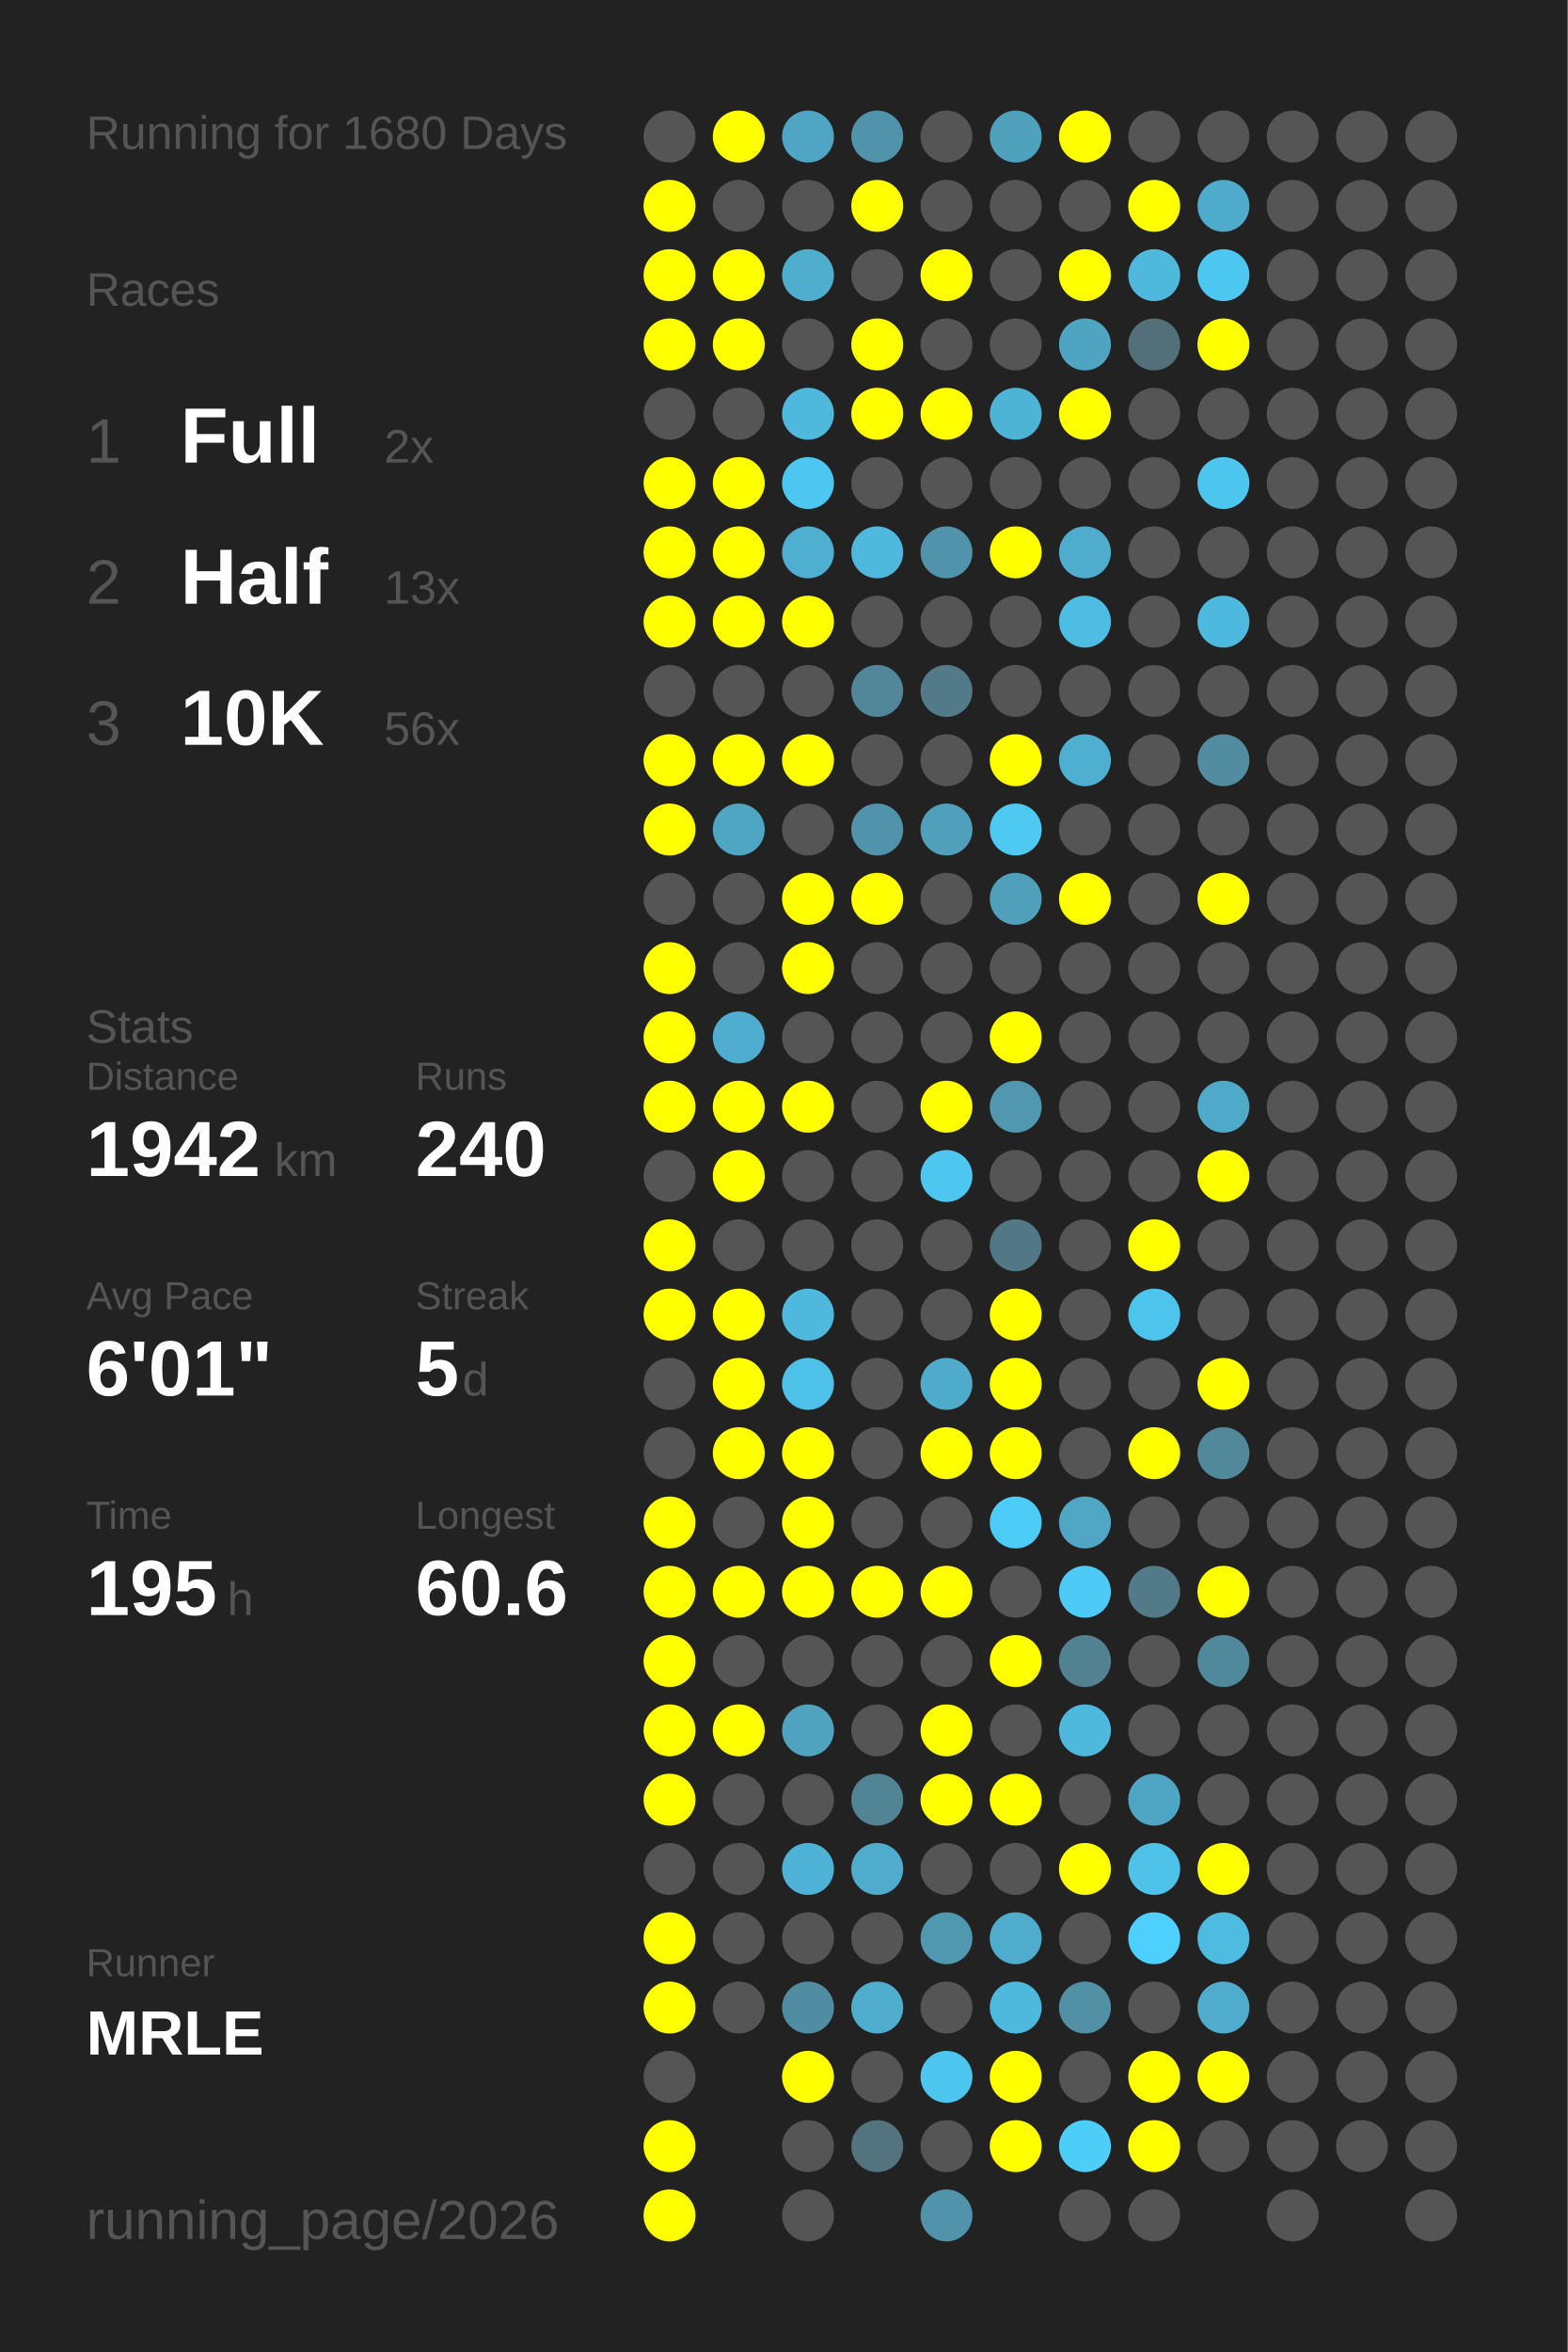
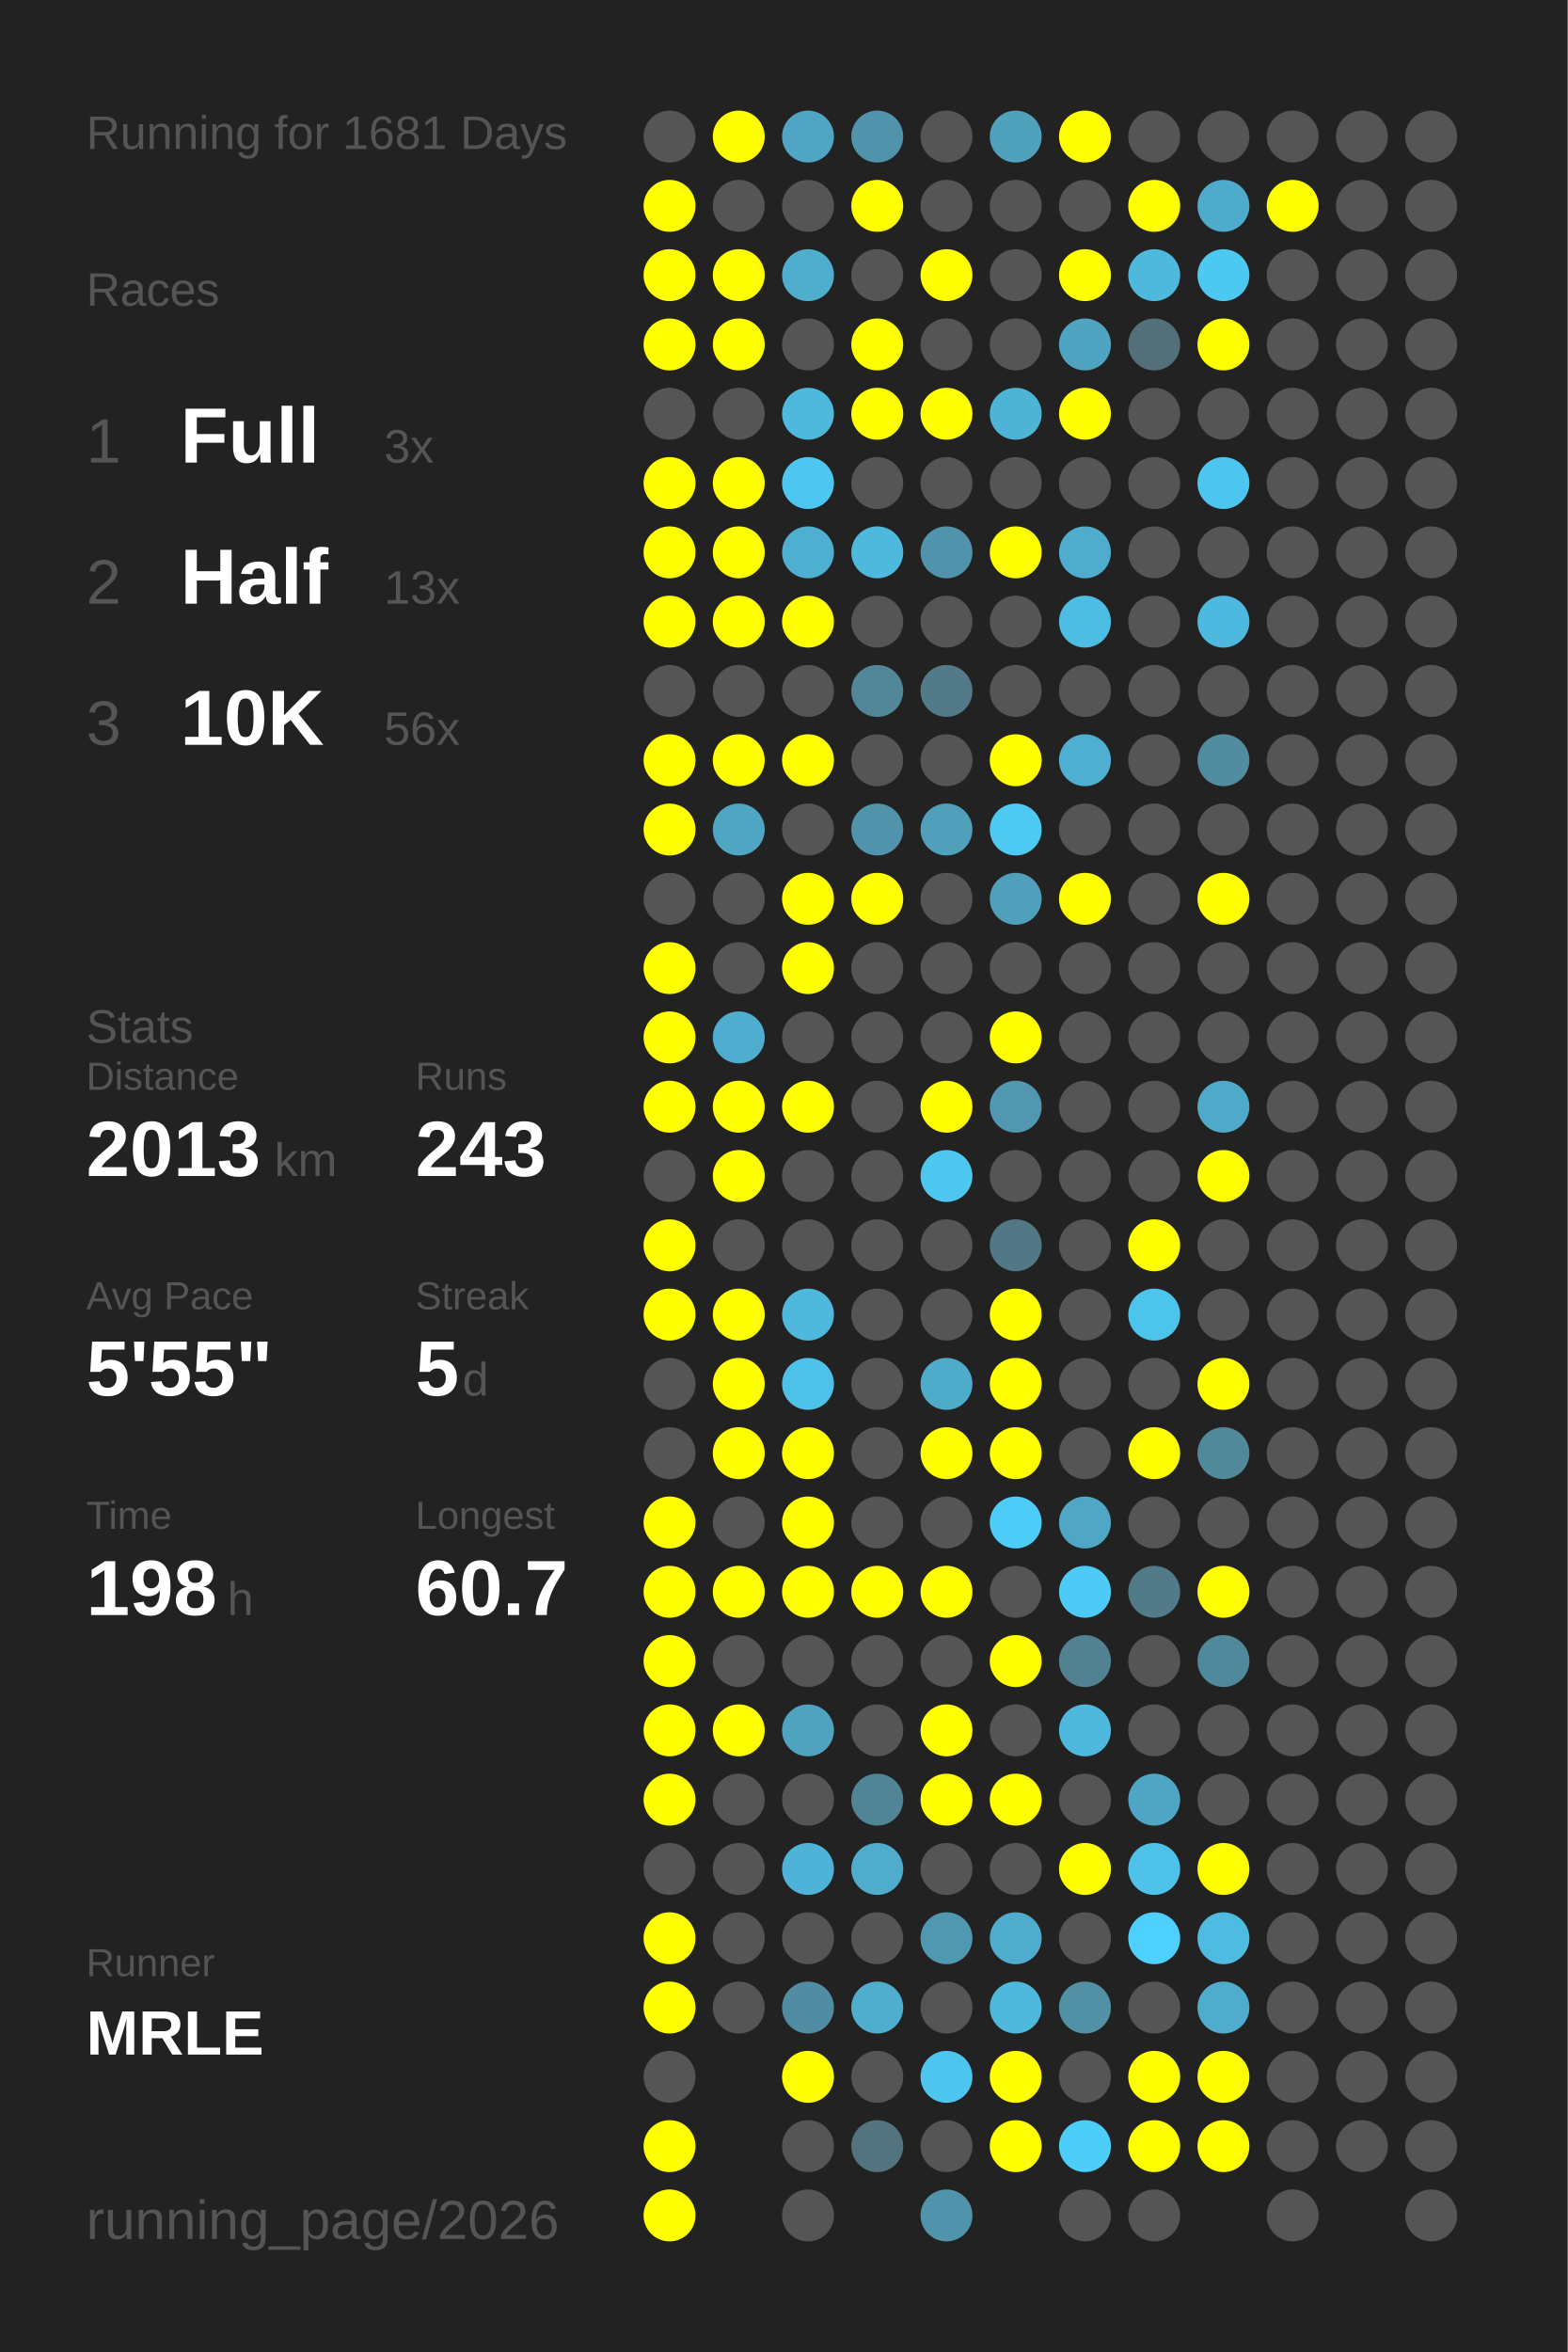
<svg xmlns="http://www.w3.org/2000/svg" baseProfile="full" height="300mm" version="1.1" viewBox="0,0,200,300" width="200mm">
  <defs />
  <rect fill="#222222" height="300" width="200" x="0" y="0" />
-   <text fill="#555555" style="font-size:6px; font-family:Arial;" x="11" y="19">Running for 1680 Days</text>
+   <text fill="#555555" style="font-size:6px; font-family:Arial;" x="11" y="19">Running for 1681 Days</text>
  <text fill="#555555" style="font-size:6px; font-family:Arial;" x="11" y="39">Races</text>
  <text fill="#555555" style="font-size:8px; font-family:Arial;" x="11" y="59">1</text>
  <text fill="#FFFFFF" style="font-size:10px; font-family:Arial; font-weight:bold;" x="23" y="59">Full</text>
-   <text fill="#555555" style="font-size:6px; font-family:Arial;" x="49" y="59">2x</text>
+   <text fill="#555555" style="font-size:6px; font-family:Arial;" x="49" y="59">3x</text>
  <text fill="#555555" style="font-size:8px; font-family:Arial;" x="11" y="77">2</text>
  <text fill="#FFFFFF" style="font-size:10px; font-family:Arial; font-weight:bold;" x="23" y="77">Half</text>
  <text fill="#555555" style="font-size:6px; font-family:Arial;" x="49" y="77">13x</text>
  <text fill="#555555" style="font-size:8px; font-family:Arial;" x="11" y="95">3</text>
  <text fill="#FFFFFF" style="font-size:10px; font-family:Arial; font-weight:bold;" x="23" y="95">10K</text>
  <text fill="#555555" style="font-size:6px; font-family:Arial;" x="49" y="95">56x</text>
  <text fill="#555555" style="font-size:6px; font-family:Arial;" x="11" y="133">Stats</text>
  <text fill="#555555" style="font-size:5px; font-family:Arial;" x="11" y="139">Distance</text>
-   <text fill="#FFFFFF" style="font-size:10px; font-family:Arial; font-weight:bold;" x="11" y="150">1942</text>
+   <text fill="#FFFFFF" style="font-size:10px; font-family:Arial; font-weight:bold;" x="11" y="150">2013</text>
  <text fill="#555555" style="font-size:6px; font-family:Arial;" x="35" y="150">km</text>
  <text fill="#555555" style="font-size:5px; font-family:Arial;" x="53" y="139">Runs</text>
-   <text fill="#FFFFFF" style="font-size:10px; font-family:Arial; font-weight:bold;" x="53" y="150">240</text>
+   <text fill="#FFFFFF" style="font-size:10px; font-family:Arial; font-weight:bold;" x="53" y="150">243</text>
  <text fill="#555555" style="font-size:5px; font-family:Arial;" x="11" y="167">Avg Pace</text>
-   <text fill="#FFFFFF" style="font-size:10px; font-family:Arial; font-weight:bold;" x="11" y="178">6'01"</text>
+   <text fill="#FFFFFF" style="font-size:10px; font-family:Arial; font-weight:bold;" x="11" y="178">5'55"</text>
  <text fill="#555555" style="font-size:5px; font-family:Arial;" x="53" y="167">Streak</text>
  <text fill="#FFFFFF" style="font-size:10px; font-family:Arial; font-weight:bold;" x="53" y="178">5</text>
  <text fill="#555555" style="font-size:6px; font-family:Arial;" x="59" y="178">d</text>
  <text fill="#555555" style="font-size:5px; font-family:Arial;" x="11" y="195">Time</text>
-   <text fill="#FFFFFF" style="font-size:10px; font-family:Arial; font-weight:bold;" x="11" y="206">195</text>
+   <text fill="#FFFFFF" style="font-size:10px; font-family:Arial; font-weight:bold;" x="11" y="206">198</text>
  <text fill="#555555" style="font-size:6px; font-family:Arial;" x="29" y="206">h</text>
  <text fill="#555555" style="font-size:5px; font-family:Arial;" x="53" y="195">Longest</text>
-   <text fill="#FFFFFF" style="font-size:10px; font-family:Arial; font-weight:bold;" x="53" y="206">60.6</text>
+   <text fill="#FFFFFF" style="font-size:10px; font-family:Arial; font-weight:bold;" x="53" y="206">60.7</text>
  <text fill="#555555" style="font-size:5px; font-family:Arial;" x="11" y="252.065">Runner</text>
  <text fill="#FFFFFF" style="font-size:8px; font-family:Arial; font-weight:bold;" x="11" y="262.065">MRLE</text>
  <text fill="#555555" style="font-size:7px; font-family:Arial;" x="11" y="285.581">running_page/2026</text>
  <circle cx="85.417" cy="17.419" fill="#555555" r="3.312" />
  <circle cx="85.417" cy="26.258" fill="#FFFF00" r="3.312" />
  <circle cx="85.417" cy="35.097" fill="#FFFF00" r="3.312" />
  <circle cx="85.417" cy="43.935" fill="#FFFF00" r="3.312" />
  <circle cx="85.417" cy="52.774" fill="#555555" r="3.312" />
  <circle cx="85.417" cy="61.613" fill="#FFFF00" r="3.312" />
  <circle cx="85.417" cy="70.452" fill="#FFFF00" r="3.312" />
  <circle cx="85.417" cy="79.29" fill="#FFFF00" r="3.312" />
  <circle cx="85.417" cy="88.129" fill="#555555" r="3.312" />
  <circle cx="85.417" cy="96.968" fill="#FFFF00" r="3.312" />
  <circle cx="85.417" cy="105.806" fill="#FFFF00" r="3.312" />
  <circle cx="85.417" cy="114.645" fill="#555555" r="3.312" />
  <circle cx="85.417" cy="123.484" fill="#FFFF00" r="3.312" />
  <circle cx="85.417" cy="132.323" fill="#FFFF00" r="3.312" />
  <circle cx="85.417" cy="141.161" fill="#FFFF00" r="3.312" />
  <circle cx="85.417" cy="150" fill="#555555" r="3.312" />
  <circle cx="85.417" cy="158.839" fill="#FFFF00" r="3.312" />
  <circle cx="85.417" cy="167.677" fill="#FFFF00" r="3.312" />
  <circle cx="85.417" cy="176.516" fill="#555555" r="3.312" />
  <circle cx="85.417" cy="185.355" fill="#555555" r="3.312" />
  <circle cx="85.417" cy="194.194" fill="#FFFF00" r="3.312" />
  <circle cx="85.417" cy="203.032" fill="#FFFF00" r="3.312" />
  <circle cx="85.417" cy="211.871" fill="#FFFF00" r="3.312" />
  <circle cx="85.417" cy="220.71" fill="#FFFF00" r="3.312" />
  <circle cx="85.417" cy="229.548" fill="#FFFF00" r="3.312" />
  <circle cx="85.417" cy="238.387" fill="#555555" r="3.312" />
  <circle cx="85.417" cy="247.226" fill="#FFFF00" r="3.312" />
  <circle cx="85.417" cy="256.065" fill="#FFFF00" r="3.312" />
  <circle cx="85.417" cy="264.903" fill="#555555" r="3.312" />
  <circle cx="85.417" cy="273.742" fill="#FFFF00" r="3.312" />
  <circle cx="85.417" cy="282.581" fill="#FFFF00" r="3.312" />
  <circle cx="94.25" cy="17.419" fill="#FFFF00" r="3.312" />
  <circle cx="94.25" cy="26.258" fill="#555555" r="3.312" />
  <circle cx="94.25" cy="35.097" fill="#FFFF00" r="3.312" />
  <circle cx="94.25" cy="43.935" fill="#FFFF00" r="3.312" />
  <circle cx="94.25" cy="52.774" fill="#555555" r="3.312" />
  <circle cx="94.25" cy="61.613" fill="#FFFF00" r="3.312" />
  <circle cx="94.25" cy="70.452" fill="#FFFF00" r="3.312" />
  <circle cx="94.25" cy="79.29" fill="#FFFF00" r="3.312" />
  <circle cx="94.25" cy="88.129" fill="#555555" r="3.312" />
  <circle cx="94.25" cy="96.968" fill="#FFFF00" r="3.312" />
  <circle cx="94.25" cy="105.806" fill="#4fa6c3" r="3.312" />
  <circle cx="94.25" cy="114.645" fill="#555555" r="3.312" />
  <circle cx="94.25" cy="123.484" fill="#555555" r="3.312" />
  <circle cx="94.25" cy="132.323" fill="#4faecf" r="3.312" />
  <circle cx="94.25" cy="141.161" fill="#FFFF00" r="3.312" />
  <circle cx="94.25" cy="150" fill="#FFFF00" r="3.312" />
  <circle cx="94.25" cy="158.839" fill="#555555" r="3.312" />
  <circle cx="94.25" cy="167.677" fill="#FFFF00" r="3.312" />
  <circle cx="94.25" cy="176.516" fill="#FFFF00" r="3.312" />
  <circle cx="94.25" cy="185.355" fill="#FFFF00" r="3.312" />
  <circle cx="94.25" cy="194.194" fill="#555555" r="3.312" />
  <circle cx="94.25" cy="203.032" fill="#FFFF00" r="3.312" />
  <circle cx="94.25" cy="211.871" fill="#555555" r="3.312" />
  <circle cx="94.25" cy="220.71" fill="#FFFF00" r="3.312" />
  <circle cx="94.25" cy="229.548" fill="#555555" r="3.312" />
  <circle cx="94.25" cy="238.387" fill="#555555" r="3.312" />
  <circle cx="94.25" cy="247.226" fill="#555555" r="3.312" />
  <circle cx="94.25" cy="256.065" fill="#555555" r="3.312" />
  <circle cx="103.083" cy="17.419" fill="#4fa5c3" r="3.312" />
  <circle cx="103.083" cy="26.258" fill="#555555" r="3.312" />
  <circle cx="103.083" cy="35.097" fill="#4faece" r="3.312" />
  <circle cx="103.083" cy="43.935" fill="#555555" r="3.312" />
  <circle cx="103.083" cy="52.774" fill="#4eb9dd" r="3.312" />
  <circle cx="103.083" cy="61.613" fill="#4dc7f1" r="3.312" />
  <circle cx="103.083" cy="70.452" fill="#4fafd0" r="3.312" />
  <circle cx="103.083" cy="79.29" fill="#FFFF00" r="3.312" />
  <circle cx="103.083" cy="88.129" fill="#555555" r="3.312" />
  <circle cx="103.083" cy="96.968" fill="#FFFF00" r="3.312" />
  <circle cx="103.083" cy="105.806" fill="#555555" r="3.312" />
  <circle cx="103.083" cy="114.645" fill="#FFFF00" r="3.312" />
  <circle cx="103.083" cy="123.484" fill="#FFFF00" r="3.312" />
  <circle cx="103.083" cy="132.323" fill="#555555" r="3.312" />
  <circle cx="103.083" cy="141.161" fill="#FFFF00" r="3.312" />
  <circle cx="103.083" cy="150" fill="#555555" r="3.312" />
  <circle cx="103.083" cy="158.839" fill="#555555" r="3.312" />
  <circle cx="103.083" cy="167.677" fill="#4eb9dd" r="3.312" />
  <circle cx="103.083" cy="176.516" fill="#4ec1e8" r="3.312" />
  <circle cx="103.083" cy="185.355" fill="#FFFF00" r="3.312" />
  <circle cx="103.083" cy="194.194" fill="#FFFF00" r="3.312" />
  <circle cx="103.083" cy="203.032" fill="#FFFF00" r="3.312" />
  <circle cx="103.083" cy="211.871" fill="#555555" r="3.312" />
  <circle cx="103.083" cy="220.71" fill="#4fa3bf" r="3.312" />
  <circle cx="103.083" cy="229.548" fill="#555555" r="3.312" />
  <circle cx="103.083" cy="238.387" fill="#4eb3d6" r="3.312" />
  <circle cx="103.083" cy="247.226" fill="#555555" r="3.312" />
  <circle cx="103.083" cy="256.065" fill="#518da2" r="3.312" />
  <circle cx="103.083" cy="264.903" fill="#FFFF00" r="3.312" />
  <circle cx="103.083" cy="273.742" fill="#555555" r="3.312" />
  <circle cx="103.083" cy="282.581" fill="#555555" r="3.312" />
  <circle cx="111.917" cy="17.419" fill="#5093aa" r="3.312" />
  <circle cx="111.917" cy="26.258" fill="#FFFF00" r="3.312" />
  <circle cx="111.917" cy="35.097" fill="#555555" r="3.312" />
  <circle cx="111.917" cy="43.935" fill="#FFFF00" r="3.312" />
  <circle cx="111.917" cy="52.774" fill="#FFFF00" r="3.312" />
  <circle cx="111.917" cy="61.613" fill="#555555" r="3.312" />
  <circle cx="111.917" cy="70.452" fill="#4eb9dd" r="3.312" />
  <circle cx="111.917" cy="79.29" fill="#555555" r="3.312" />
  <circle cx="111.917" cy="88.129" fill="#518799" r="3.312" />
  <circle cx="111.917" cy="96.968" fill="#555555" r="3.312" />
  <circle cx="111.917" cy="105.806" fill="#5093aa" r="3.312" />
  <circle cx="111.917" cy="114.645" fill="#FFFF00" r="3.312" />
  <circle cx="111.917" cy="123.484" fill="#555555" r="3.312" />
  <circle cx="111.917" cy="132.323" fill="#555555" r="3.312" />
  <circle cx="111.917" cy="141.161" fill="#555555" r="3.312" />
  <circle cx="111.917" cy="150" fill="#555555" r="3.312" />
  <circle cx="111.917" cy="158.839" fill="#555555" r="3.312" />
  <circle cx="111.917" cy="167.677" fill="#555555" r="3.312" />
  <circle cx="111.917" cy="176.516" fill="#555555" r="3.312" />
  <circle cx="111.917" cy="185.355" fill="#555555" r="3.312" />
  <circle cx="111.917" cy="194.194" fill="#555555" r="3.312" />
  <circle cx="111.917" cy="203.032" fill="#FFFF00" r="3.312" />
  <circle cx="111.917" cy="211.871" fill="#555555" r="3.312" />
  <circle cx="111.917" cy="220.71" fill="#555555" r="3.312" />
  <circle cx="111.917" cy="229.548" fill="#518596" r="3.312" />
  <circle cx="111.917" cy="238.387" fill="#4faccc" r="3.312" />
  <circle cx="111.917" cy="247.226" fill="#555555" r="3.312" />
  <circle cx="111.917" cy="256.065" fill="#4faece" r="3.312" />
  <circle cx="111.917" cy="264.903" fill="#555555" r="3.312" />
  <circle cx="111.917" cy="273.742" fill="#53737f" r="3.312" />
  <circle cx="120.75" cy="17.419" fill="#555555" r="3.312" />
  <circle cx="120.75" cy="26.258" fill="#555555" r="3.312" />
  <circle cx="120.75" cy="35.097" fill="#FFFF00" r="3.312" />
  <circle cx="120.75" cy="43.935" fill="#555555" r="3.312" />
  <circle cx="120.75" cy="52.774" fill="#FFFF00" r="3.312" />
  <circle cx="120.75" cy="61.613" fill="#555555" r="3.312" />
  <circle cx="120.75" cy="70.452" fill="#5093aa" r="3.312" />
  <circle cx="120.75" cy="79.29" fill="#555555" r="3.312" />
  <circle cx="120.75" cy="88.129" fill="#527a88" r="3.312" />
  <circle cx="120.75" cy="96.968" fill="#555555" r="3.312" />
  <circle cx="120.75" cy="105.806" fill="#50a0bb" r="3.312" />
  <circle cx="120.75" cy="114.645" fill="#555555" r="3.312" />
  <circle cx="120.75" cy="123.484" fill="#555555" r="3.312" />
  <circle cx="120.75" cy="132.323" fill="#555555" r="3.312" />
  <circle cx="120.75" cy="141.161" fill="#FFFF00" r="3.312" />
  <circle cx="120.75" cy="150" fill="#4dc7f0" r="3.312" />
  <circle cx="120.75" cy="158.839" fill="#555555" r="3.312" />
  <circle cx="120.75" cy="167.677" fill="#555555" r="3.312" />
  <circle cx="120.75" cy="176.516" fill="#4fabca" r="3.312" />
  <circle cx="120.75" cy="185.355" fill="#FFFF00" r="3.312" />
  <circle cx="120.75" cy="194.194" fill="#555555" r="3.312" />
  <circle cx="120.75" cy="203.032" fill="#FFFF00" r="3.312" />
  <circle cx="120.75" cy="211.871" fill="#555555" r="3.312" />
  <circle cx="120.75" cy="220.71" fill="#FFFF00" r="3.312" />
  <circle cx="120.75" cy="229.548" fill="#FFFF00" r="3.312" />
  <circle cx="120.75" cy="238.387" fill="#555555" r="3.312" />
  <circle cx="120.75" cy="247.226" fill="#5097b0" r="3.312" />
  <circle cx="120.75" cy="256.065" fill="#555555" r="3.312" />
  <circle cx="120.75" cy="264.903" fill="#4dc6ef" r="3.312" />
  <circle cx="120.75" cy="273.742" fill="#555555" r="3.312" />
  <circle cx="120.75" cy="282.581" fill="#5093aa" r="3.312" />
  <circle cx="129.583" cy="17.419" fill="#50a1bc" r="3.312" />
  <circle cx="129.583" cy="26.258" fill="#555555" r="3.312" />
  <circle cx="129.583" cy="35.097" fill="#555555" r="3.312" />
  <circle cx="129.583" cy="43.935" fill="#555555" r="3.312" />
  <circle cx="129.583" cy="52.774" fill="#4eb4d6" r="3.312" />
  <circle cx="129.583" cy="61.613" fill="#555555" r="3.312" />
  <circle cx="129.583" cy="70.452" fill="#FFFF00" r="3.312" />
  <circle cx="129.583" cy="79.29" fill="#555555" r="3.312" />
  <circle cx="129.583" cy="88.129" fill="#555555" r="3.312" />
  <circle cx="129.583" cy="96.968" fill="#FFFF00" r="3.312" />
  <circle cx="129.583" cy="105.806" fill="#4dc9f2" r="3.312" />
  <circle cx="129.583" cy="114.645" fill="#50a0bb" r="3.312" />
  <circle cx="129.583" cy="123.484" fill="#555555" r="3.312" />
  <circle cx="129.583" cy="132.323" fill="#FFFF00" r="3.312" />
  <circle cx="129.583" cy="141.161" fill="#5097af" r="3.312" />
  <circle cx="129.583" cy="150" fill="#555555" r="3.312" />
  <circle cx="129.583" cy="158.839" fill="#527885" r="3.312" />
  <circle cx="129.583" cy="167.677" fill="#FFFF00" r="3.312" />
  <circle cx="129.583" cy="176.516" fill="#FFFF00" r="3.312" />
  <circle cx="129.583" cy="185.355" fill="#FFFF00" r="3.312" />
  <circle cx="129.583" cy="194.194" fill="#4dccf8" r="3.312" />
  <circle cx="129.583" cy="203.032" fill="#555555" r="3.312" />
  <circle cx="129.583" cy="211.871" fill="#FFFF00" r="3.312" />
  <circle cx="129.583" cy="220.71" fill="#555555" r="3.312" />
  <circle cx="129.583" cy="229.548" fill="#FFFF00" r="3.312" />
  <circle cx="129.583" cy="238.387" fill="#555555" r="3.312" />
  <circle cx="129.583" cy="247.226" fill="#4faccc" r="3.312" />
  <circle cx="129.583" cy="256.065" fill="#4eb9dd" r="3.312" />
  <circle cx="129.583" cy="264.903" fill="#FFFF00" r="3.312" />
  <circle cx="129.583" cy="273.742" fill="#FFFF00" r="3.312" />
  <circle cx="138.417" cy="17.419" fill="#FFFF00" r="3.312" />
  <circle cx="138.417" cy="26.258" fill="#555555" r="3.312" />
  <circle cx="138.417" cy="35.097" fill="#FFFF00" r="3.312" />
  <circle cx="138.417" cy="43.935" fill="#4fa4c1" r="3.312" />
  <circle cx="138.417" cy="52.774" fill="#FFFF00" r="3.312" />
  <circle cx="138.417" cy="61.613" fill="#555555" r="3.312" />
  <circle cx="138.417" cy="70.452" fill="#4faccc" r="3.312" />
  <circle cx="138.417" cy="79.29" fill="#4ebde3" r="3.312" />
  <circle cx="138.417" cy="88.129" fill="#555555" r="3.312" />
  <circle cx="138.417" cy="96.968" fill="#4fafd0" r="3.312" />
  <circle cx="138.417" cy="105.806" fill="#555555" r="3.312" />
  <circle cx="138.417" cy="114.645" fill="#FFFF00" r="3.312" />
  <circle cx="138.417" cy="123.484" fill="#555555" r="3.312" />
  <circle cx="138.417" cy="132.323" fill="#555555" r="3.312" />
  <circle cx="138.417" cy="141.161" fill="#555555" r="3.312" />
  <circle cx="138.417" cy="150" fill="#555555" r="3.312" />
  <circle cx="138.417" cy="158.839" fill="#555555" r="3.312" />
  <circle cx="138.417" cy="167.677" fill="#555555" r="3.312" />
  <circle cx="138.417" cy="176.516" fill="#555555" r="3.312" />
  <circle cx="138.417" cy="185.355" fill="#555555" r="3.312" />
  <circle cx="138.417" cy="194.194" fill="#4fa7c5" r="3.312" />
  <circle cx="138.417" cy="203.032" fill="#4dcbf6" r="3.312" />
  <circle cx="138.417" cy="211.871" fill="#528191" r="3.312" />
  <circle cx="138.417" cy="220.71" fill="#4eb9dd" r="3.312" />
  <circle cx="138.417" cy="229.548" fill="#555555" r="3.312" />
  <circle cx="138.417" cy="238.387" fill="#FFFF00" r="3.312" />
  <circle cx="138.417" cy="247.226" fill="#555555" r="3.312" />
  <circle cx="138.417" cy="256.065" fill="#5190a5" r="3.312" />
  <circle cx="138.417" cy="264.903" fill="#555555" r="3.312" />
  <circle cx="138.417" cy="273.742" fill="#4dcef9" r="3.312" />
  <circle cx="138.417" cy="282.581" fill="#555555" r="3.312" />
  <circle cx="147.25" cy="17.419" fill="#555555" r="3.312" />
  <circle cx="147.25" cy="26.258" fill="#FFFF00" r="3.312" />
  <circle cx="147.25" cy="35.097" fill="#4eb9dd" r="3.312" />
  <circle cx="147.25" cy="43.935" fill="#53707a" r="3.312" />
  <circle cx="147.25" cy="52.774" fill="#555555" r="3.312" />
  <circle cx="147.25" cy="61.613" fill="#555555" r="3.312" />
  <circle cx="147.25" cy="70.452" fill="#555555" r="3.312" />
  <circle cx="147.25" cy="79.29" fill="#555555" r="3.312" />
  <circle cx="147.25" cy="88.129" fill="#555555" r="3.312" />
  <circle cx="147.25" cy="96.968" fill="#555555" r="3.312" />
  <circle cx="147.25" cy="105.806" fill="#555555" r="3.312" />
  <circle cx="147.25" cy="114.645" fill="#555555" r="3.312" />
  <circle cx="147.25" cy="123.484" fill="#555555" r="3.312" />
  <circle cx="147.25" cy="132.323" fill="#555555" r="3.312" />
  <circle cx="147.25" cy="141.161" fill="#555555" r="3.312" />
  <circle cx="147.25" cy="150" fill="#555555" r="3.312" />
  <circle cx="147.25" cy="158.839" fill="#FFFF00" r="3.312" />
  <circle cx="147.25" cy="167.677" fill="#4dc4ec" r="3.312" />
  <circle cx="147.25" cy="176.516" fill="#555555" r="3.312" />
  <circle cx="147.25" cy="185.355" fill="#FFFF00" r="3.312" />
  <circle cx="147.25" cy="194.194" fill="#555555" r="3.312" />
  <circle cx="147.25" cy="203.032" fill="#527a88" r="3.312" />
  <circle cx="147.25" cy="211.871" fill="#555555" r="3.312" />
  <circle cx="147.25" cy="220.71" fill="#555555" r="3.312" />
  <circle cx="147.25" cy="229.548" fill="#4fa6c4" r="3.312" />
  <circle cx="147.25" cy="238.387" fill="#4ec2e9" r="3.312" />
  <circle cx="147.25" cy="247.226" fill="#4dd0fd" r="3.312" />
  <circle cx="147.25" cy="256.065" fill="#555555" r="3.312" />
  <circle cx="147.25" cy="264.903" fill="#FFFF00" r="3.312" />
  <circle cx="147.25" cy="273.742" fill="#FFFF00" r="3.312" />
  <circle cx="147.25" cy="282.581" fill="#555555" r="3.312" />
  <circle cx="156.083" cy="17.419" fill="#555555" r="3.312" />
  <circle cx="156.083" cy="26.258" fill="#4fabcb" r="3.312" />
  <circle cx="156.083" cy="35.097" fill="#4dc8f1" r="3.312" />
  <circle cx="156.083" cy="43.935" fill="#FFFF00" r="3.312" />
  <circle cx="156.083" cy="52.774" fill="#555555" r="3.312" />
  <circle cx="156.083" cy="61.613" fill="#4dc6ef" r="3.312" />
  <circle cx="156.083" cy="70.452" fill="#555555" r="3.312" />
  <circle cx="156.083" cy="79.29" fill="#4eb9de" r="3.312" />
  <circle cx="156.083" cy="88.129" fill="#555555" r="3.312" />
  <circle cx="156.083" cy="96.968" fill="#518ca0" r="3.312" />
  <circle cx="156.083" cy="105.806" fill="#555555" r="3.312" />
  <circle cx="156.083" cy="114.645" fill="#FFFF00" r="3.312" />
  <circle cx="156.083" cy="123.484" fill="#555555" r="3.312" />
  <circle cx="156.083" cy="132.323" fill="#555555" r="3.312" />
  <circle cx="156.083" cy="141.161" fill="#4fa9c8" r="3.312" />
  <circle cx="156.083" cy="150" fill="#FFFF00" r="3.312" />
  <circle cx="156.083" cy="158.839" fill="#555555" r="3.312" />
  <circle cx="156.083" cy="167.677" fill="#555555" r="3.312" />
  <circle cx="156.083" cy="176.516" fill="#FFFF00" r="3.312" />
  <circle cx="156.083" cy="185.355" fill="#51899b" r="3.312" />
  <circle cx="156.083" cy="194.194" fill="#555555" r="3.312" />
  <circle cx="156.083" cy="203.032" fill="#FFFF00" r="3.312" />
  <circle cx="156.083" cy="211.871" fill="#51899c" r="3.312" />
  <circle cx="156.083" cy="220.71" fill="#555555" r="3.312" />
  <circle cx="156.083" cy="229.548" fill="#555555" r="3.312" />
  <circle cx="156.083" cy="238.387" fill="#FFFF00" r="3.312" />
  <circle cx="156.083" cy="247.226" fill="#4ebbe0" r="3.312" />
  <circle cx="156.083" cy="256.065" fill="#4faccc" r="3.312" />
  <circle cx="156.083" cy="264.903" fill="#FFFF00" r="3.312" />
-   <circle cx="156.083" cy="273.742" fill="#555555" r="3.312" />
+   <circle cx="156.083" cy="273.742" fill="#FFFF00" r="3.312" />
  <circle cx="164.917" cy="17.419" fill="#555555" r="3.312" />
-   <circle cx="164.917" cy="26.258" fill="#555555" r="3.312" />
+   <circle cx="164.917" cy="26.258" fill="#FFFF00" r="3.312" />
  <circle cx="164.917" cy="35.097" fill="#555555" r="3.312" />
  <circle cx="164.917" cy="43.935" fill="#555555" r="3.312" />
  <circle cx="164.917" cy="52.774" fill="#555555" r="3.312" />
  <circle cx="164.917" cy="61.613" fill="#555555" r="3.312" />
  <circle cx="164.917" cy="70.452" fill="#555555" r="3.312" />
  <circle cx="164.917" cy="79.29" fill="#555555" r="3.312" />
  <circle cx="164.917" cy="88.129" fill="#555555" r="3.312" />
  <circle cx="164.917" cy="96.968" fill="#555555" r="3.312" />
  <circle cx="164.917" cy="105.806" fill="#555555" r="3.312" />
  <circle cx="164.917" cy="114.645" fill="#555555" r="3.312" />
  <circle cx="164.917" cy="123.484" fill="#555555" r="3.312" />
  <circle cx="164.917" cy="132.323" fill="#555555" r="3.312" />
  <circle cx="164.917" cy="141.161" fill="#555555" r="3.312" />
  <circle cx="164.917" cy="150" fill="#555555" r="3.312" />
  <circle cx="164.917" cy="158.839" fill="#555555" r="3.312" />
  <circle cx="164.917" cy="167.677" fill="#555555" r="3.312" />
  <circle cx="164.917" cy="176.516" fill="#555555" r="3.312" />
  <circle cx="164.917" cy="185.355" fill="#555555" r="3.312" />
  <circle cx="164.917" cy="194.194" fill="#555555" r="3.312" />
  <circle cx="164.917" cy="203.032" fill="#555555" r="3.312" />
  <circle cx="164.917" cy="211.871" fill="#555555" r="3.312" />
  <circle cx="164.917" cy="220.71" fill="#555555" r="3.312" />
  <circle cx="164.917" cy="229.548" fill="#555555" r="3.312" />
  <circle cx="164.917" cy="238.387" fill="#555555" r="3.312" />
  <circle cx="164.917" cy="247.226" fill="#555555" r="3.312" />
  <circle cx="164.917" cy="256.065" fill="#555555" r="3.312" />
  <circle cx="164.917" cy="264.903" fill="#555555" r="3.312" />
  <circle cx="164.917" cy="273.742" fill="#555555" r="3.312" />
  <circle cx="164.917" cy="282.581" fill="#555555" r="3.312" />
  <circle cx="173.75" cy="17.419" fill="#555555" r="3.312" />
  <circle cx="173.75" cy="26.258" fill="#555555" r="3.312" />
  <circle cx="173.75" cy="35.097" fill="#555555" r="3.312" />
  <circle cx="173.75" cy="43.935" fill="#555555" r="3.312" />
  <circle cx="173.75" cy="52.774" fill="#555555" r="3.312" />
  <circle cx="173.75" cy="61.613" fill="#555555" r="3.312" />
  <circle cx="173.75" cy="70.452" fill="#555555" r="3.312" />
  <circle cx="173.75" cy="79.29" fill="#555555" r="3.312" />
  <circle cx="173.75" cy="88.129" fill="#555555" r="3.312" />
  <circle cx="173.75" cy="96.968" fill="#555555" r="3.312" />
  <circle cx="173.75" cy="105.806" fill="#555555" r="3.312" />
  <circle cx="173.75" cy="114.645" fill="#555555" r="3.312" />
  <circle cx="173.75" cy="123.484" fill="#555555" r="3.312" />
  <circle cx="173.75" cy="132.323" fill="#555555" r="3.312" />
  <circle cx="173.75" cy="141.161" fill="#555555" r="3.312" />
  <circle cx="173.75" cy="150" fill="#555555" r="3.312" />
  <circle cx="173.75" cy="158.839" fill="#555555" r="3.312" />
  <circle cx="173.75" cy="167.677" fill="#555555" r="3.312" />
  <circle cx="173.75" cy="176.516" fill="#555555" r="3.312" />
  <circle cx="173.75" cy="185.355" fill="#555555" r="3.312" />
  <circle cx="173.75" cy="194.194" fill="#555555" r="3.312" />
  <circle cx="173.75" cy="203.032" fill="#555555" r="3.312" />
  <circle cx="173.75" cy="211.871" fill="#555555" r="3.312" />
  <circle cx="173.75" cy="220.71" fill="#555555" r="3.312" />
  <circle cx="173.75" cy="229.548" fill="#555555" r="3.312" />
  <circle cx="173.75" cy="238.387" fill="#555555" r="3.312" />
  <circle cx="173.75" cy="247.226" fill="#555555" r="3.312" />
  <circle cx="173.75" cy="256.065" fill="#555555" r="3.312" />
  <circle cx="173.75" cy="264.903" fill="#555555" r="3.312" />
  <circle cx="173.75" cy="273.742" fill="#555555" r="3.312" />
  <circle cx="182.583" cy="17.419" fill="#555555" r="3.312" />
  <circle cx="182.583" cy="26.258" fill="#555555" r="3.312" />
  <circle cx="182.583" cy="35.097" fill="#555555" r="3.312" />
  <circle cx="182.583" cy="43.935" fill="#555555" r="3.312" />
  <circle cx="182.583" cy="52.774" fill="#555555" r="3.312" />
  <circle cx="182.583" cy="61.613" fill="#555555" r="3.312" />
  <circle cx="182.583" cy="70.452" fill="#555555" r="3.312" />
  <circle cx="182.583" cy="79.29" fill="#555555" r="3.312" />
  <circle cx="182.583" cy="88.129" fill="#555555" r="3.312" />
  <circle cx="182.583" cy="96.968" fill="#555555" r="3.312" />
  <circle cx="182.583" cy="105.806" fill="#555555" r="3.312" />
  <circle cx="182.583" cy="114.645" fill="#555555" r="3.312" />
  <circle cx="182.583" cy="123.484" fill="#555555" r="3.312" />
  <circle cx="182.583" cy="132.323" fill="#555555" r="3.312" />
  <circle cx="182.583" cy="141.161" fill="#555555" r="3.312" />
  <circle cx="182.583" cy="150" fill="#555555" r="3.312" />
  <circle cx="182.583" cy="158.839" fill="#555555" r="3.312" />
  <circle cx="182.583" cy="167.677" fill="#555555" r="3.312" />
  <circle cx="182.583" cy="176.516" fill="#555555" r="3.312" />
  <circle cx="182.583" cy="185.355" fill="#555555" r="3.312" />
  <circle cx="182.583" cy="194.194" fill="#555555" r="3.312" />
  <circle cx="182.583" cy="203.032" fill="#555555" r="3.312" />
  <circle cx="182.583" cy="211.871" fill="#555555" r="3.312" />
  <circle cx="182.583" cy="220.71" fill="#555555" r="3.312" />
  <circle cx="182.583" cy="229.548" fill="#555555" r="3.312" />
  <circle cx="182.583" cy="238.387" fill="#555555" r="3.312" />
  <circle cx="182.583" cy="247.226" fill="#555555" r="3.312" />
  <circle cx="182.583" cy="256.065" fill="#555555" r="3.312" />
  <circle cx="182.583" cy="264.903" fill="#555555" r="3.312" />
  <circle cx="182.583" cy="273.742" fill="#555555" r="3.312" />
  <circle cx="182.583" cy="282.581" fill="#555555" r="3.312" />
</svg>
